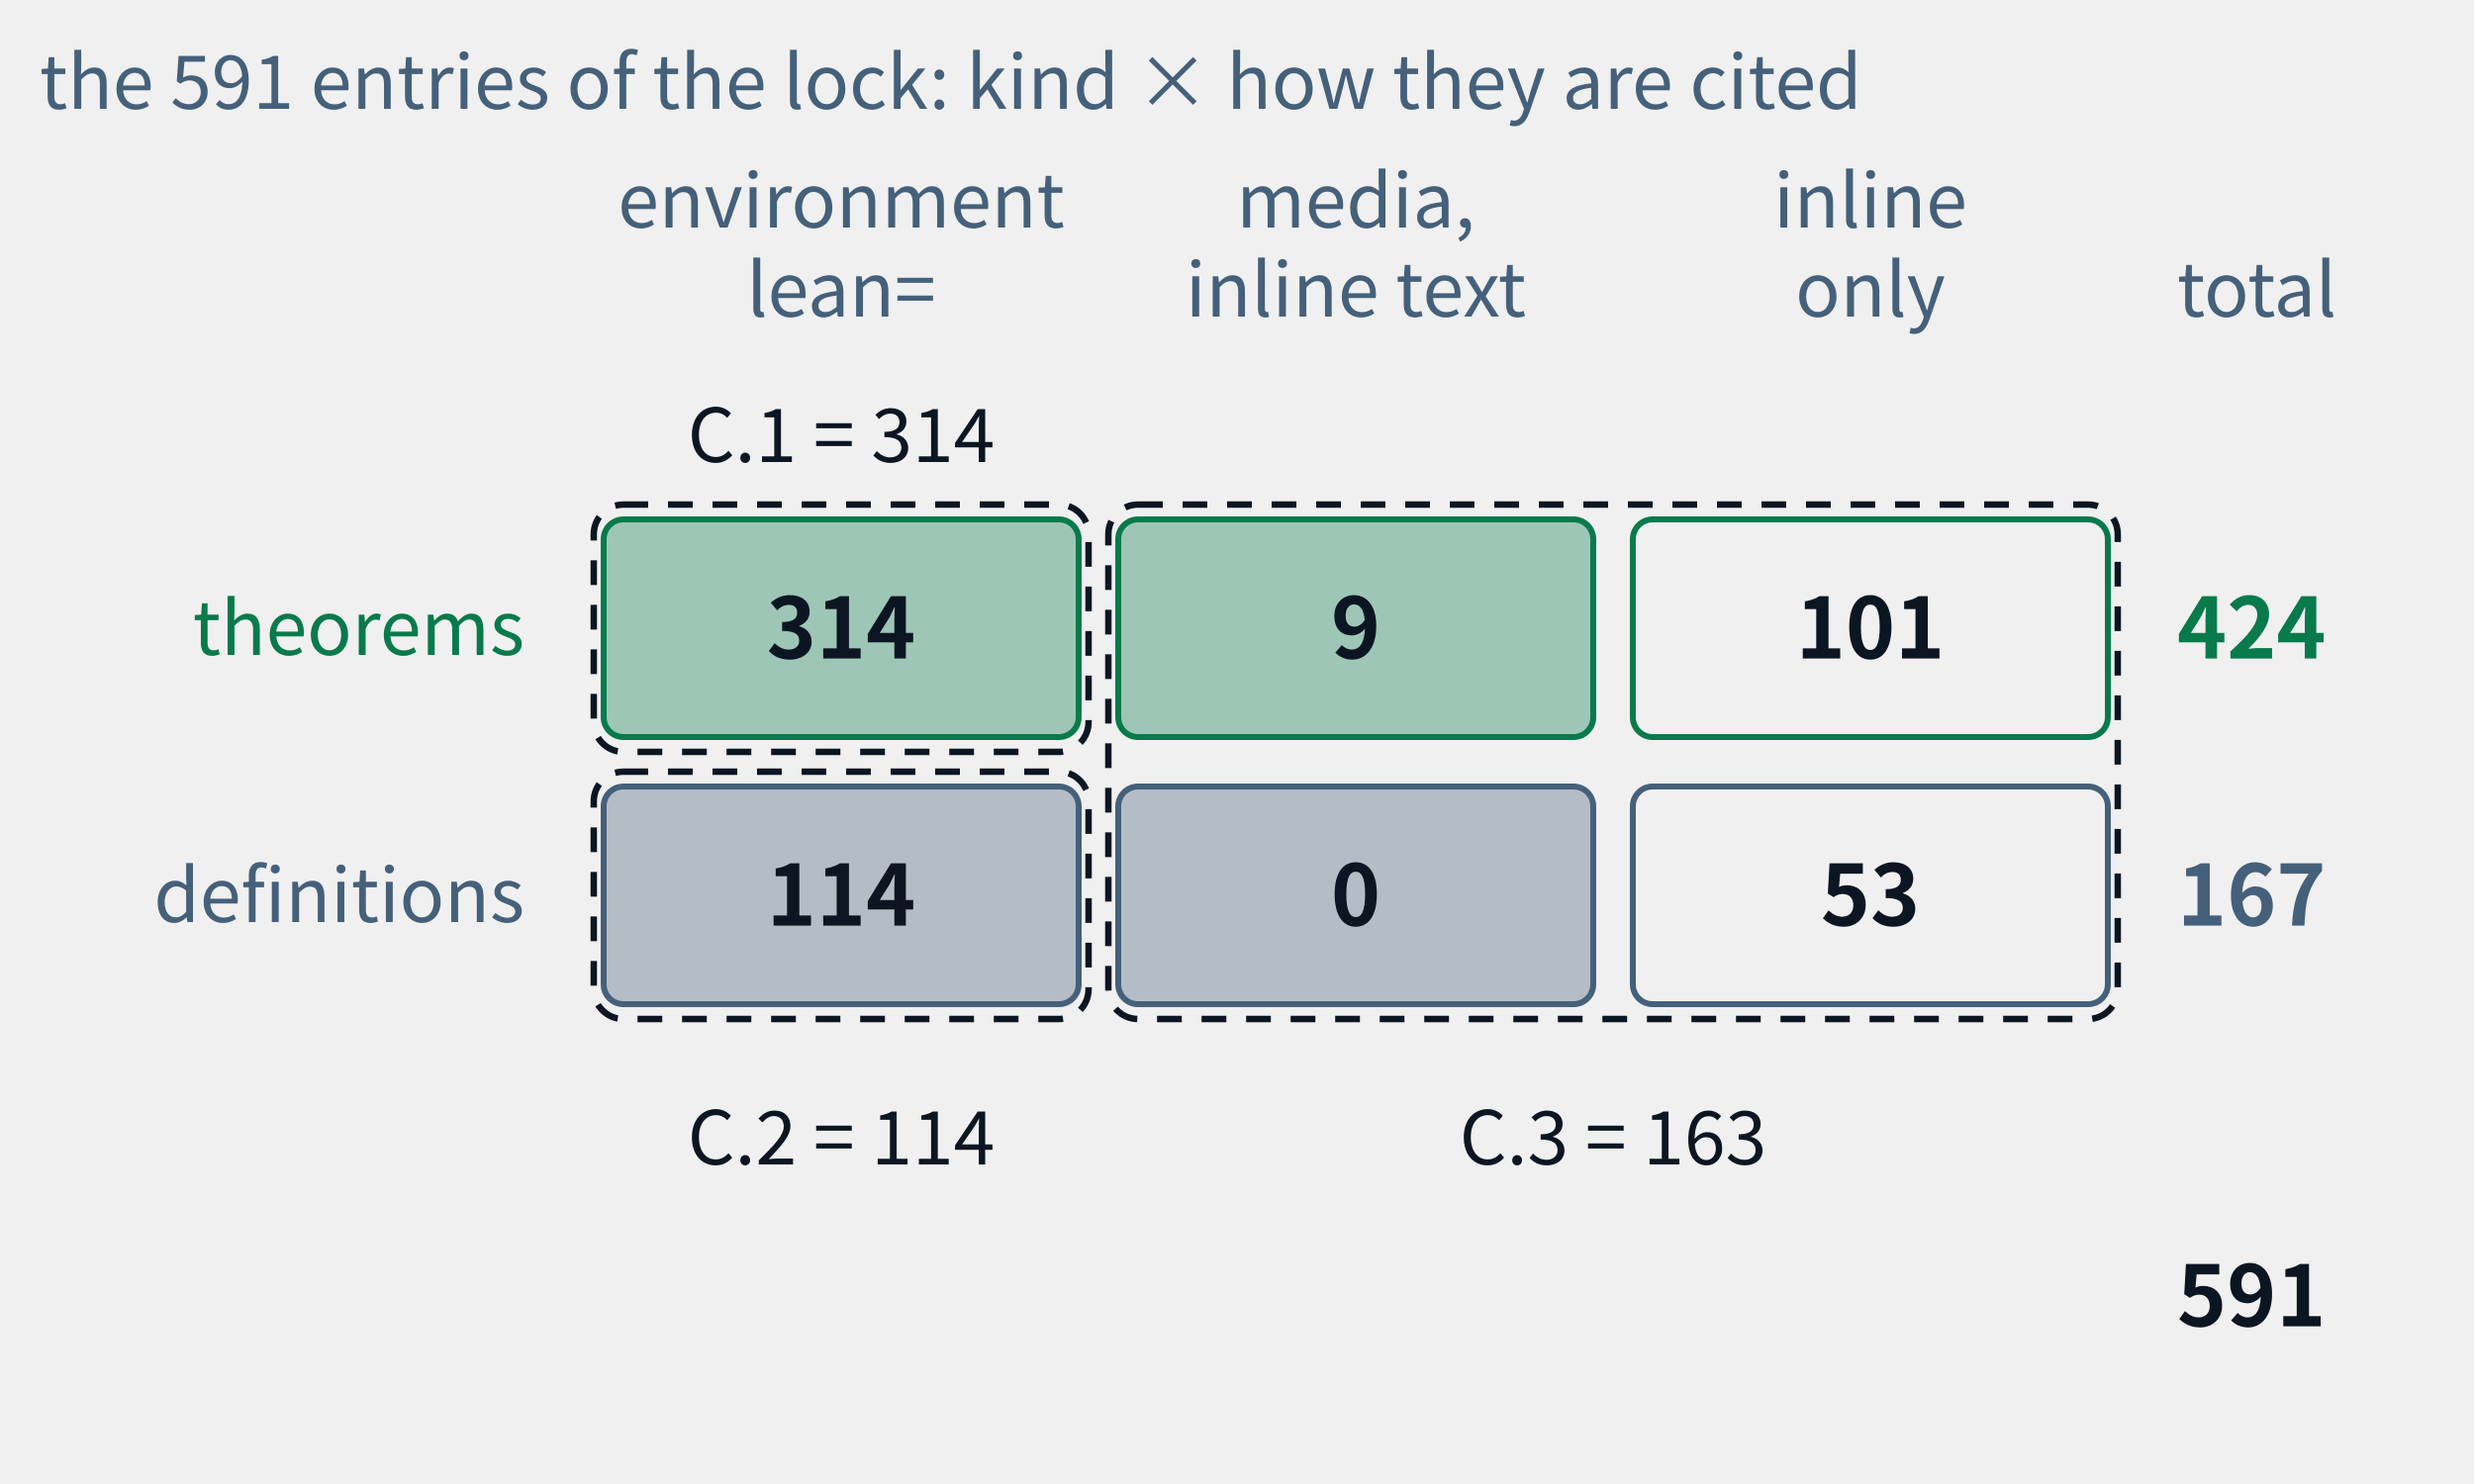
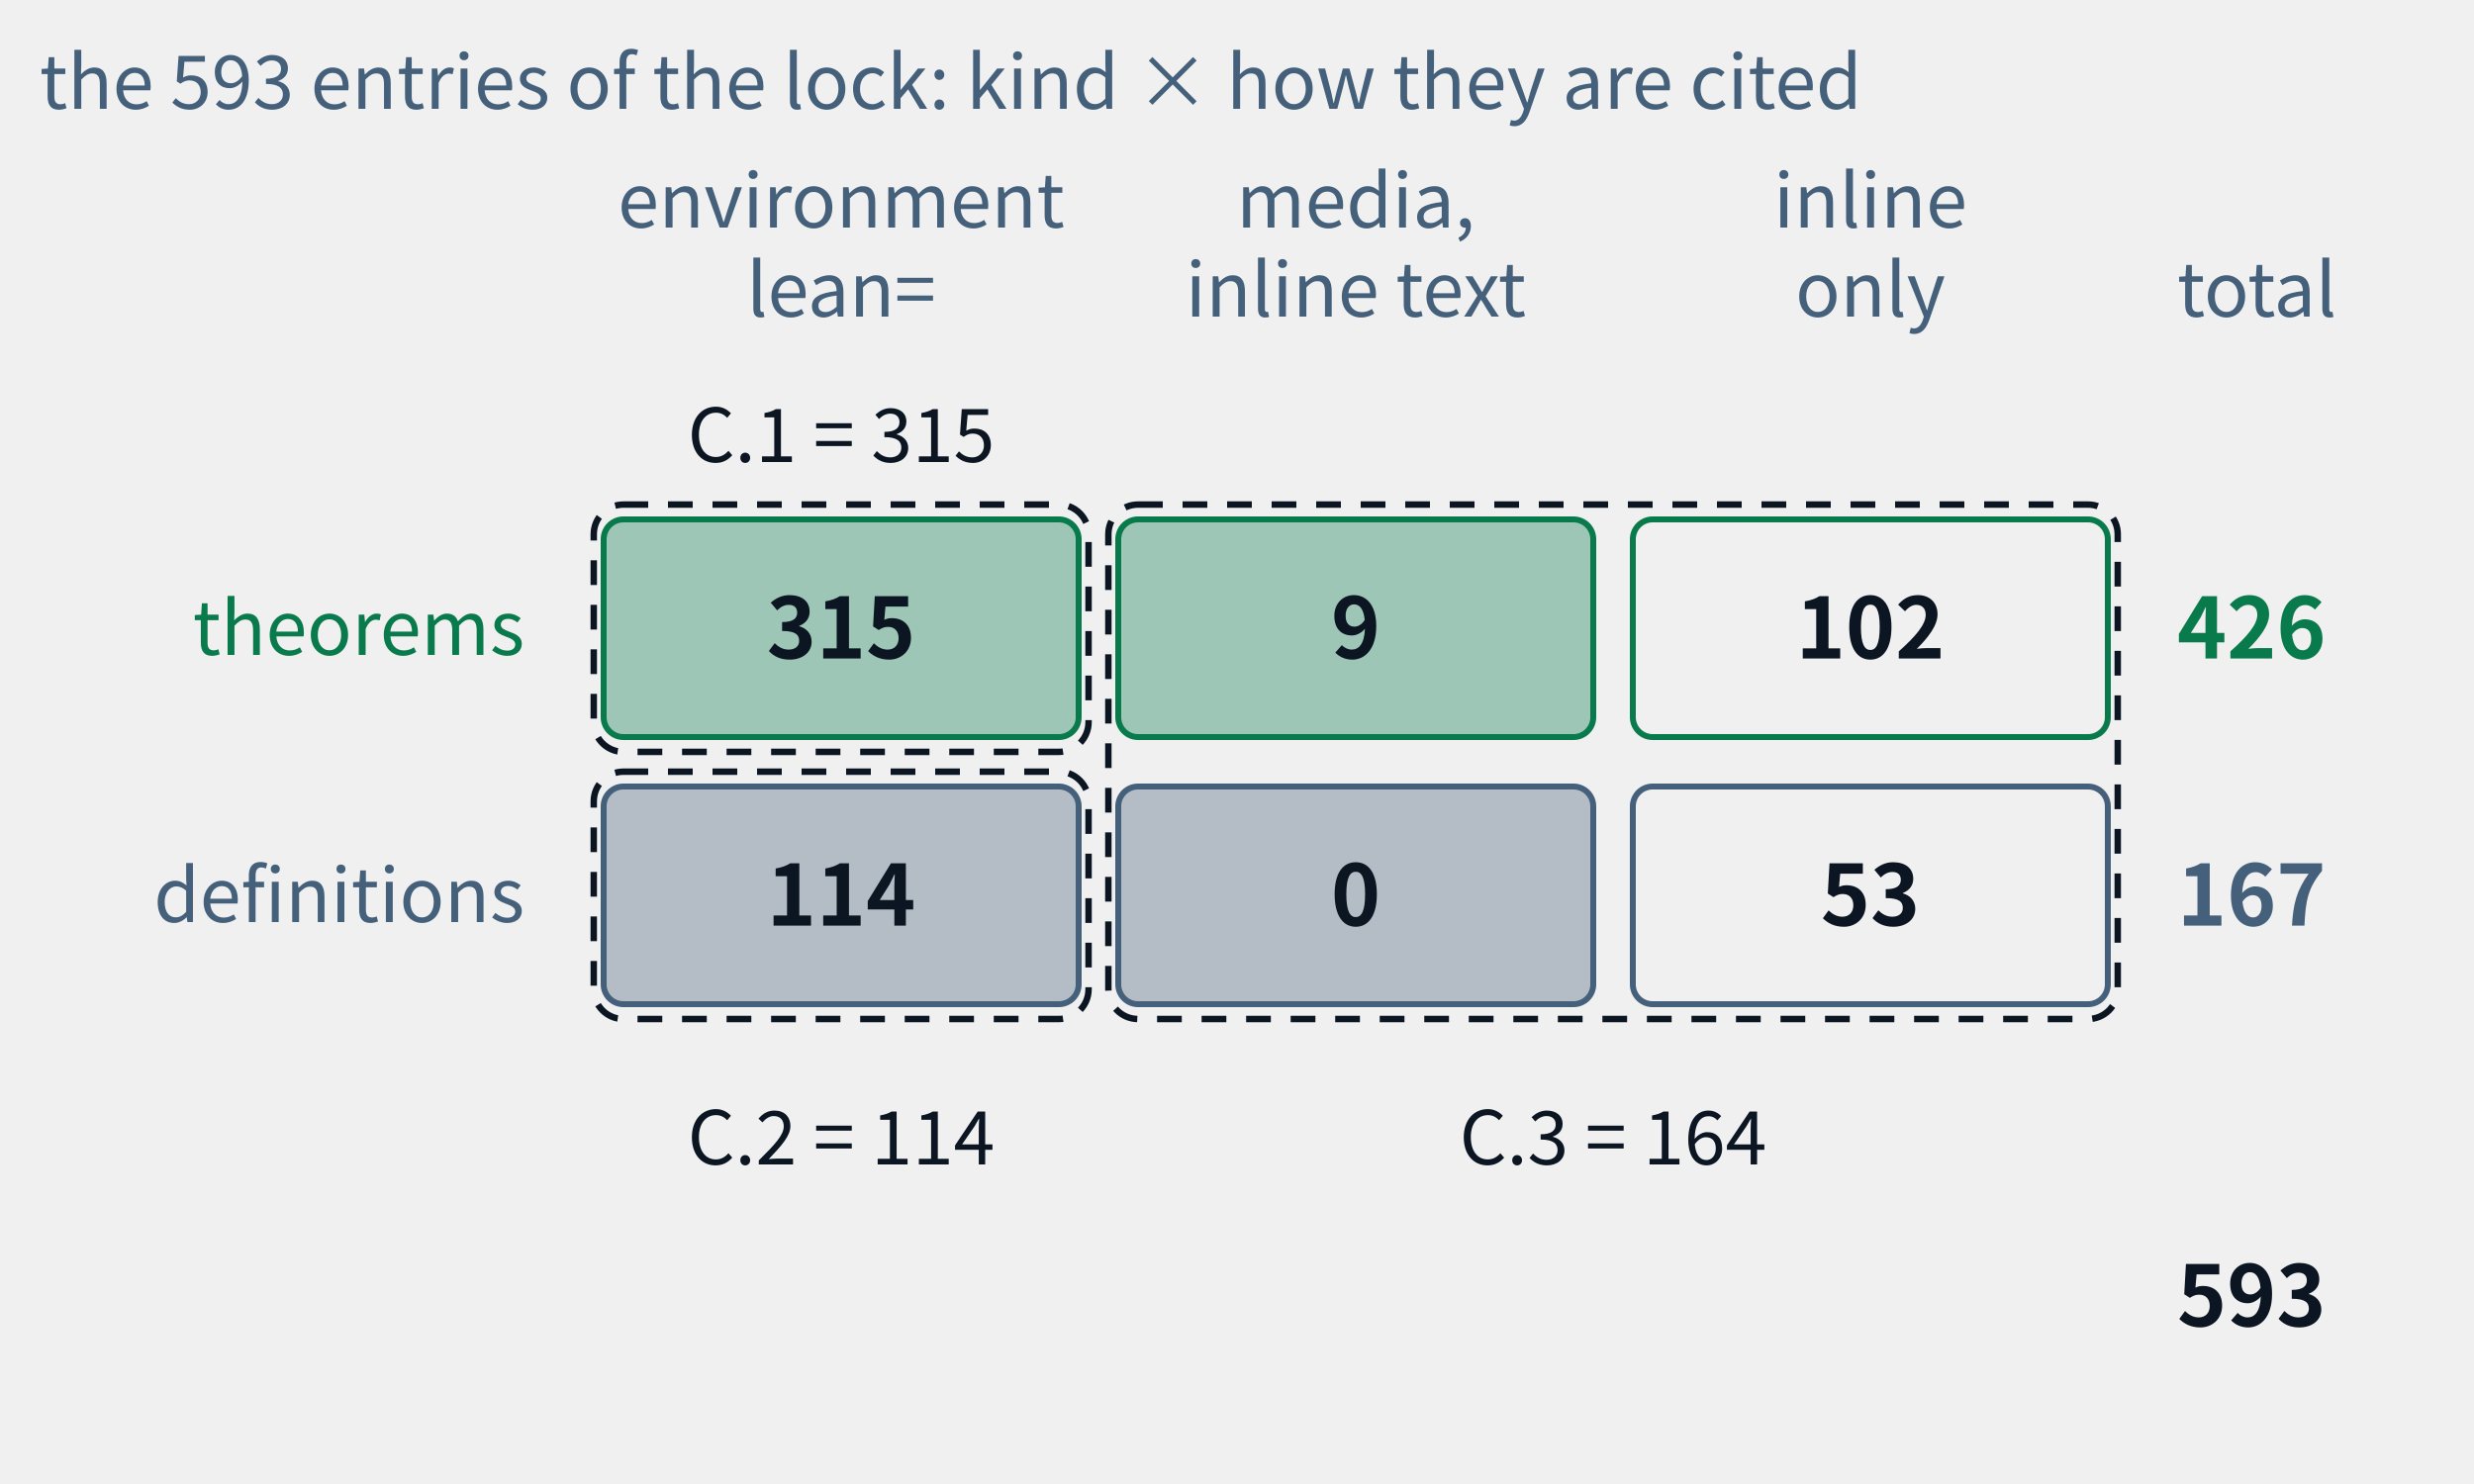
- <svg xmlns="http://www.w3.org/2000/svg" class="tr-fig" data-tr-fig="appc-ledger" data-lang="en" viewBox="0 0 500 300" width="500" height="300" font-family="'Noto Sans SC', 'Noto Sans CJK SC', 'Source Sans 3', 'PingFang SC', 'Microsoft YaHei', system-ui, sans-serif" role="img" aria-label="A ledger of two rows and three columns: the rows are theorems and definitions, the columns are cited with lean= in an environment, cited by media and only inline in the text, and reached by inline links only. The theorem row reads 314, 9, 101, total 424; the definition row 114, 0, 53, total 167; in all 591. Three dashed frames mark the three indexes of appendix C: C.1 = 314, C.2 = 114, C.3 = 9 + 101 + 0 + 53 = 163.">
+ <svg xmlns="http://www.w3.org/2000/svg" class="tr-fig" data-tr-fig="appc-ledger" data-lang="en" viewBox="0 0 500 300" width="500" height="300" font-family="'Noto Sans SC', 'Noto Sans CJK SC', 'Source Sans 3', 'PingFang SC', 'Microsoft YaHei', system-ui, sans-serif" role="img" aria-label="A ledger of two rows and three columns: the rows are theorems and definitions, the columns are cited with lean= in an environment, cited by media and only inline in the text, and reached by inline links only. The theorem row reads 315, 9, 102, total 426; the definition row 114, 0, 53, total 167; in all 593. Three dashed frames mark the three indexes of appendix C: C.1 = 315, C.2 = 114, C.3 = 9 + 102 + 0 + 53 = 164.">
  <style>.ts-ink{stroke:#0b1622}.tf-ink{fill:#0b1622}.ts-dim{stroke:#45607a}.tf-dim{fill:#45607a}.ts-faint{stroke:#9db3c4}.tf-faint{fill:#9db3c4}.ts-edge{stroke:#b9d0dd}.tf-edge{fill:#b9d0dd}.ts-hot{stroke:#5f9bb5}.tf-hot{fill:#5f9bb5}.ts-bg{stroke:#ffffff}.tf-bg{fill:#ffffff}.ts-panel{stroke:#eef5f9}.tf-panel{fill:#eef5f9}.ts-sheet{stroke:#f7fbfd}.tf-sheet{fill:#f7fbfd}.ts-cyan{stroke:#007c8a}.tf-cyan{fill:#007c8a}.ts-magenta{stroke:#b0128f}.tf-magenta{fill:#b0128f}.ts-amber{stroke:#946200}.tf-amber{fill:#946200}.ts-violet{stroke:#5a45c8}.tf-violet{fill:#5a45c8}.ts-ok{stroke:#087a4c}.tf-ok{fill:#087a4c}.ts-warn{stroke:#c21f3a}.tf-warn{fill:#c21f3a}.ts-blue{stroke:#1d5fd0}.tf-blue{fill:#1d5fd0}.ts-orange{stroke:#b85410}.tf-orange{fill:#b85410}.ts-sigma{stroke:#28405a}.tf-sigma{fill:#28405a}@media (prefers-color-scheme:dark){.ts-ink{stroke:#d4efff}.tf-ink{fill:#d4efff}.ts-dim{stroke:#6f8ea5}.tf-dim{fill:#6f8ea5}.ts-faint{stroke:#34506a}.tf-faint{fill:#34506a}.ts-edge{stroke:#143049}.tf-edge{fill:#143049}.ts-hot{stroke:#1f5d7c}.tf-hot{fill:#1f5d7c}.ts-bg{stroke:#03060c}.tf-bg{fill:#03060c}.ts-panel{stroke:#07101b}.tf-panel{fill:#07101b}.ts-sheet{stroke:#050c16}.tf-sheet{fill:#050c16}.ts-cyan{stroke:#19f0ff}.tf-cyan{fill:#19f0ff}.ts-magenta{stroke:#ff2fd0}.tf-magenta{fill:#ff2fd0}.ts-amber{stroke:#ffc83d}.tf-amber{fill:#ffc83d}.ts-violet{stroke:#9d8cff}.tf-violet{fill:#9d8cff}.ts-ok{stroke:#46ffb2}.tf-ok{fill:#46ffb2}.ts-warn{stroke:#ff5064}.tf-warn{fill:#ff5064}.ts-blue{stroke:#2a7bff}.tf-blue{fill:#2a7bff}.ts-orange{stroke:#ff8a3c}.tf-orange{fill:#ff8a3c}.ts-sigma{stroke:#cfe3ff}.tf-sigma{fill:#cfe3ff}}</style>
  <text class="tf-dim" x="170" y="46" font-size="15" text-anchor="middle">environment</text>
  <text class="tf-dim" x="170" y="64" font-size="15" text-anchor="middle">lean=</text>
  <text class="tf-dim" x="274" y="46" font-size="15" text-anchor="middle">media,</text>
  <text class="tf-dim" x="274" y="64" font-size="15" text-anchor="middle">inline text</text>
  <text class="tf-dim" x="378" y="46" font-size="15" text-anchor="middle">inline</text>
  <text class="tf-dim" x="378" y="64" font-size="15" text-anchor="middle">only</text>
  <text class="tf-dim" x="440" y="64" font-size="15">total</text>
  <text class="tf-ok" x="106" y="132.4" font-size="15" text-anchor="end">theorems</text>
  <rect x="122" y="105" width="96" height="44" rx="4" class="ts-ok tf-ok" stroke-width="1.2" fill-opacity="0.35" />
-   <text class="tf-ink" x="170" y="133.12" font-size="17" text-anchor="middle" font-weight="600">314</text>
+   <text class="tf-ink" x="170" y="133.12" font-size="17" text-anchor="middle" font-weight="600">315</text>
  <rect x="226" y="105" width="96" height="44" rx="4" class="ts-ok tf-ok" stroke-width="1.2" fill-opacity="0.35" />
  <text class="tf-ink" x="274" y="133.12" font-size="17" text-anchor="middle" font-weight="600">9</text>
  <rect x="330" y="105" width="96" height="44" rx="4" class="ts-ok" stroke-width="1.2" fill="none" />
-   <text class="tf-ink" x="378" y="133.12" font-size="17" text-anchor="middle" font-weight="600">101</text>
-   <text class="tf-ok" x="440" y="133.12" font-size="17" font-weight="600">424</text>
+   <text class="tf-ink" x="378" y="133.12" font-size="17" text-anchor="middle" font-weight="600">102</text>
+   <text class="tf-ok" x="440" y="133.12" font-size="17" font-weight="600">426</text>
  <text class="tf-dim" x="106" y="186.4" font-size="15" text-anchor="end">definitions</text>
  <rect x="122" y="159" width="96" height="44" rx="4" class="ts-dim tf-dim" stroke-width="1.2" fill-opacity="0.35" />
  <text class="tf-ink" x="170" y="187.12" font-size="17" text-anchor="middle" font-weight="600">114</text>
  <rect x="226" y="159" width="96" height="44" rx="4" class="ts-dim tf-dim" stroke-width="1.2" fill-opacity="0.35" />
  <text class="tf-ink" x="274" y="187.12" font-size="17" text-anchor="middle" font-weight="600">0</text>
  <rect x="330" y="159" width="96" height="44" rx="4" class="ts-dim" stroke-width="1.2" fill="none" />
  <text class="tf-ink" x="378" y="187.12" font-size="17" text-anchor="middle" font-weight="600">53</text>
  <text class="tf-dim" x="440" y="187.12" font-size="17" font-weight="600">167</text>
-   <text class="tf-ink" x="440" y="268.12" font-size="17" font-weight="600">591</text>
+   <text class="tf-ink" x="440" y="268.12" font-size="17" font-weight="600">593</text>
  <rect x="120" y="102" width="100" height="50" rx="6" class="ts-ink" stroke-width="1.3" stroke-dasharray="5 4" fill="none" />
  <rect x="120" y="156" width="100" height="50" rx="6" class="ts-ink" stroke-width="1.3" stroke-dasharray="5 4" fill="none" />
  <rect x="224" y="102" width="204" height="104" rx="6" class="ts-ink" stroke-width="1.3" stroke-dasharray="5 4" fill="none" />
-   <text class="tf-ink" x="170" y="93.4" font-size="15" text-anchor="middle">C.1 = 314</text>
+   <text class="tf-ink" x="170" y="93.4" font-size="15" text-anchor="middle">C.1 = 315</text>
  <text class="tf-ink" x="170" y="235.4" font-size="15" text-anchor="middle">C.2 = 114</text>
-   <text class="tf-ink" x="326" y="235.4" font-size="15" text-anchor="middle">C.3 = 163</text>
-   <text class="tf-dim" x="8" y="22" font-size="15">the 591 entries of the lock: kind × how they are cited</text>
+   <text class="tf-ink" x="326" y="235.4" font-size="15" text-anchor="middle">C.3 = 164</text>
+   <text class="tf-dim" x="8" y="22" font-size="15">the 593 entries of the lock: kind × how they are cited</text>
</svg>
